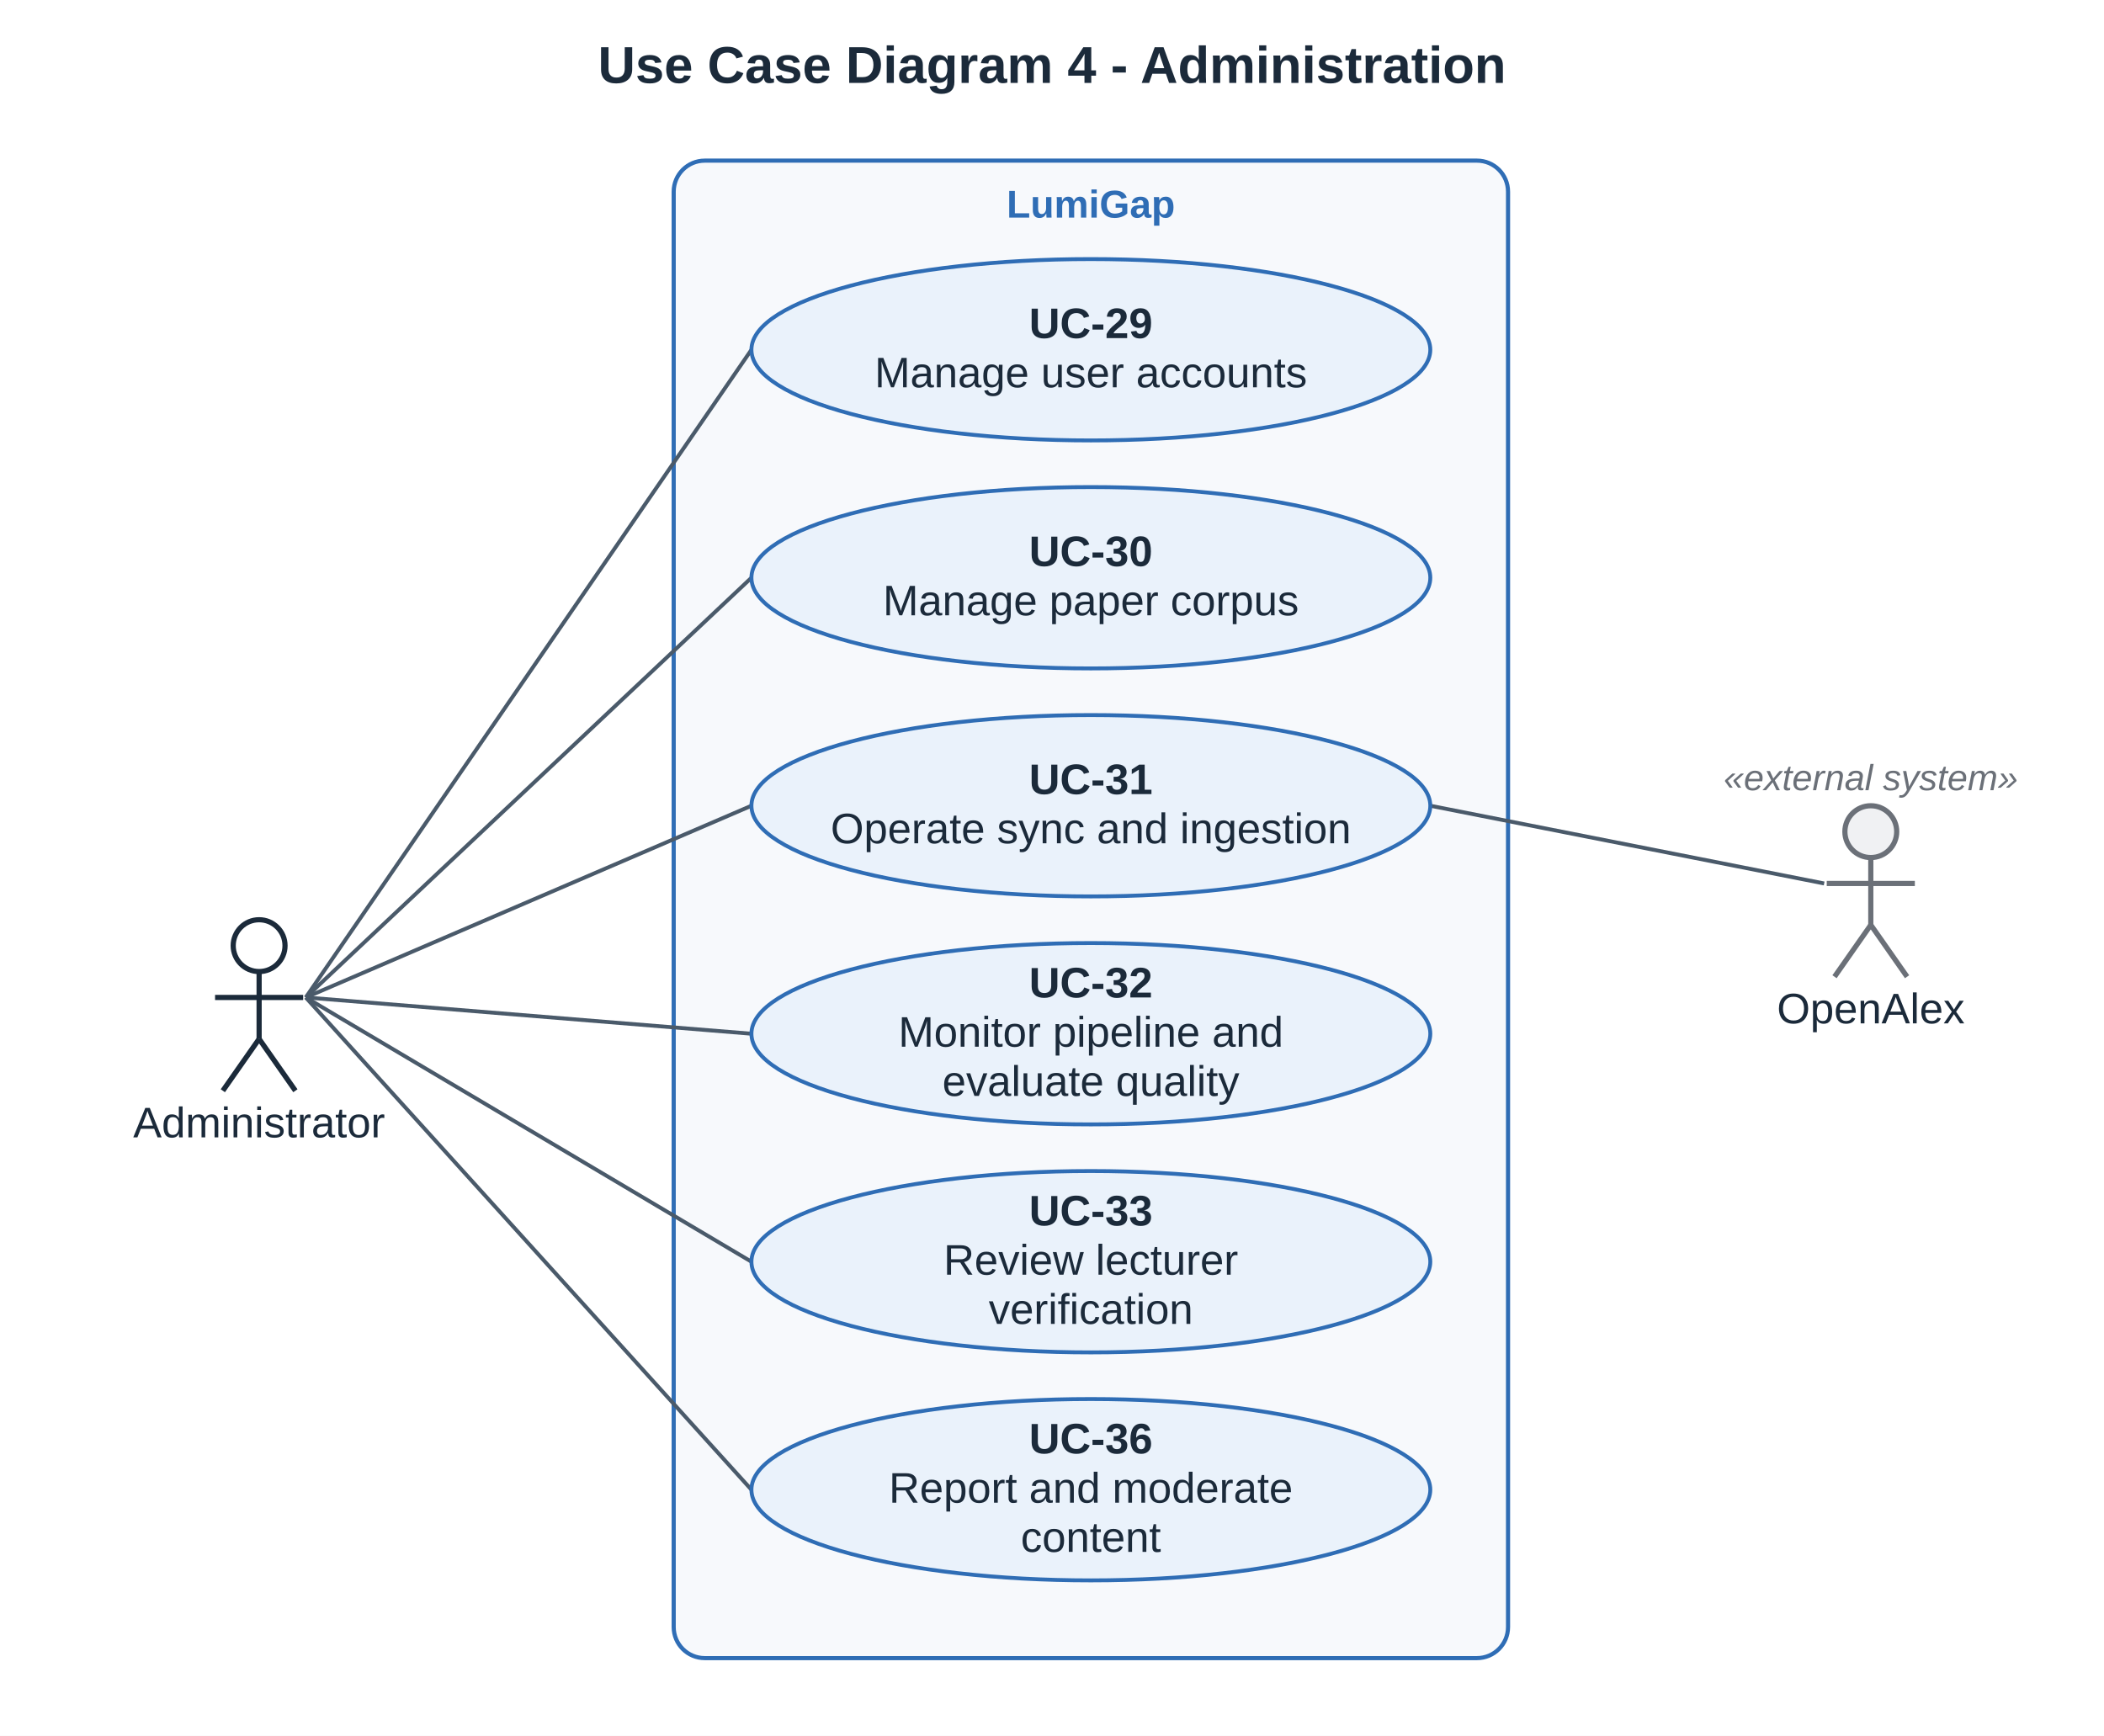
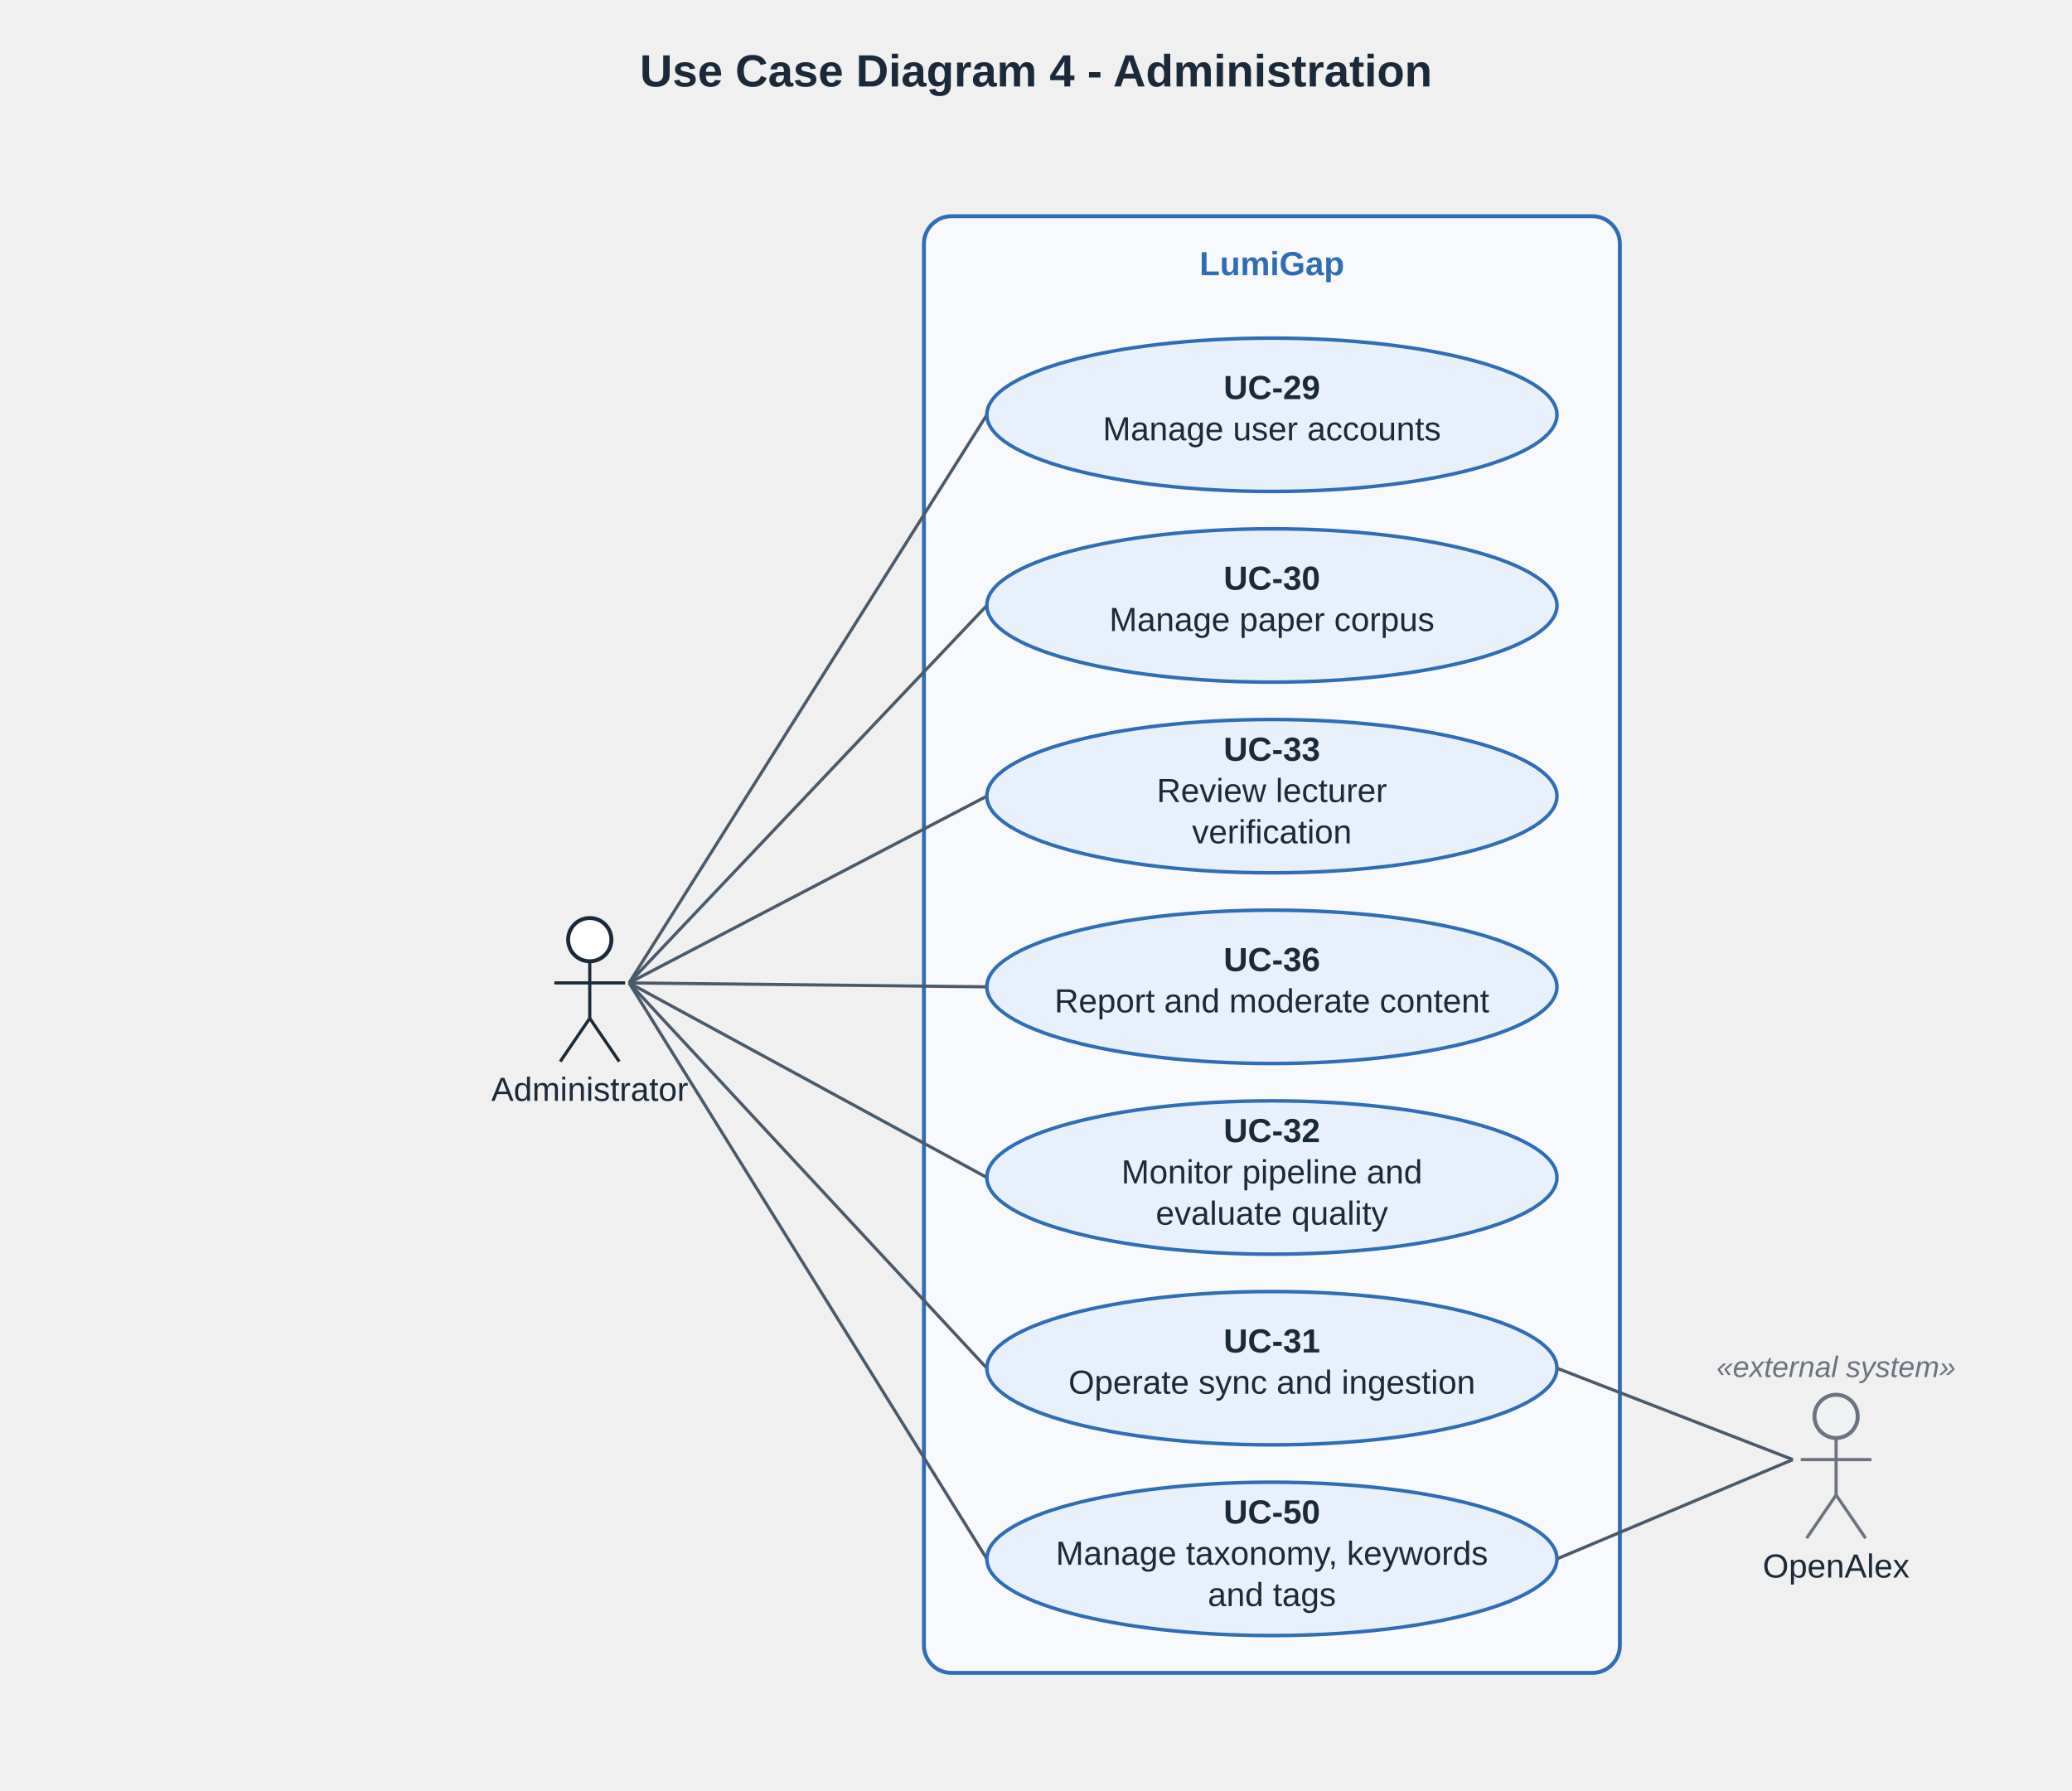
- <svg xmlns="http://www.w3.org/2000/svg" width="812" height="670" viewBox="0 0 812 670" font-family="Segoe UI, Arial, sans-serif">
-   <defs>
-     <marker id="open" viewBox="0 0 10 10" refX="9" refY="5" markerWidth="9" markerHeight="9" orient="auto">
-       <path d="M1 1 L9 5 L1 9" fill="none" stroke="#4A5A6A" stroke-width="1.6" />
-     </marker>
-     <marker id="tri" viewBox="0 0 12 12" refX="11" refY="6" markerWidth="11" markerHeight="11" orient="auto">
-       <path d="M1 1 L11 6 L1 11 z" fill="#fff" stroke="#4A5A6A" stroke-width="1.5" />
-     </marker>
-   </defs>
-   <rect width="812" height="670" fill="#fff" />
-   <text x="406" y="32" text-anchor="middle" font-size="20" font-weight="700" fill="#1B2A3A">Use Case Diagram 4 - Administration</text>
-   <rect x="260" y="62" width="322" height="578" rx="12" fill="#F7F9FC" stroke="#2F6DB5" stroke-width="1.6" />
-   <text x="421" y="84" text-anchor="middle" font-size="15" font-weight="700" fill="#2F6DB5">LumiGap</text>
-   <line x1="118.0" y1="385.0" x2="290.0" y2="135.0" stroke="#4A5A6A" stroke-width="1.5" />
-   <line x1="118.0" y1="385.0" x2="290.0" y2="223.0" stroke="#4A5A6A" stroke-width="1.5" />
-   <line x1="118.0" y1="385.0" x2="290.0" y2="311.0" stroke="#4A5A6A" stroke-width="1.5" />
-   <line x1="118.0" y1="385.0" x2="290.0" y2="399.0" stroke="#4A5A6A" stroke-width="1.5" />
-   <line x1="118.0" y1="385.0" x2="290.0" y2="487.0" stroke="#4A5A6A" stroke-width="1.5" />
-   <line x1="118.0" y1="385.0" x2="290.0" y2="575.0" stroke="#4A5A6A" stroke-width="1.5" />
-   <line x1="704.0" y1="341.0" x2="552.0" y2="311.0" stroke="#4A5A6A" stroke-width="1.5" />
-   <ellipse cx="421.0" cy="135.0" rx="131.0" ry="35.0" fill="#EAF2FB" stroke="#2F6DB5" stroke-width="1.5" />
-   <text x="421.0" y="130.5" text-anchor="middle" font-size="16.5" fill="#1B2A3A" font-weight="600">UC-29</text>
-   <text x="421.0" y="149.5" text-anchor="middle" font-size="16.5" fill="#1B2A3A">Manage user accounts</text>
-   <ellipse cx="421.0" cy="223.0" rx="131.0" ry="35.0" fill="#EAF2FB" stroke="#2F6DB5" stroke-width="1.5" />
-   <text x="421.0" y="218.5" text-anchor="middle" font-size="16.5" fill="#1B2A3A" font-weight="600">UC-30</text>
-   <text x="421.0" y="237.5" text-anchor="middle" font-size="16.5" fill="#1B2A3A">Manage paper corpus</text>
-   <ellipse cx="421.0" cy="311.0" rx="131.0" ry="35.0" fill="#EAF2FB" stroke="#2F6DB5" stroke-width="1.5" />
-   <text x="421.0" y="306.5" text-anchor="middle" font-size="16.5" fill="#1B2A3A" font-weight="600">UC-31</text>
-   <text x="421.0" y="325.5" text-anchor="middle" font-size="16.5" fill="#1B2A3A">Operate sync and ingestion</text>
-   <ellipse cx="421.0" cy="399.0" rx="131.0" ry="35.0" fill="#EAF2FB" stroke="#2F6DB5" stroke-width="1.5" />
-   <text x="421.0" y="385.0" text-anchor="middle" font-size="16.5" fill="#1B2A3A" font-weight="600">UC-32</text>
-   <text x="421.0" y="404.0" text-anchor="middle" font-size="16.5" fill="#1B2A3A">Monitor pipeline and</text>
-   <text x="421.0" y="423.0" text-anchor="middle" font-size="16.5" fill="#1B2A3A">evaluate quality</text>
-   <ellipse cx="421.0" cy="487.0" rx="131.0" ry="35.0" fill="#EAF2FB" stroke="#2F6DB5" stroke-width="1.5" />
-   <text x="421.0" y="473.0" text-anchor="middle" font-size="16.5" fill="#1B2A3A" font-weight="600">UC-33</text>
-   <text x="421.0" y="492.0" text-anchor="middle" font-size="16.5" fill="#1B2A3A">Review lecturer</text>
-   <text x="421.0" y="511.0" text-anchor="middle" font-size="16.5" fill="#1B2A3A">verification</text>
-   <ellipse cx="421.0" cy="575.0" rx="131.0" ry="35.0" fill="#EAF2FB" stroke="#2F6DB5" stroke-width="1.5" />
-   <text x="421.0" y="561.0" text-anchor="middle" font-size="16.5" fill="#1B2A3A" font-weight="600">UC-36</text>
-   <text x="421.0" y="580.0" text-anchor="middle" font-size="16.5" fill="#1B2A3A">Report and moderate</text>
-   <text x="421.0" y="599.0" text-anchor="middle" font-size="16.5" fill="#1B2A3A">content</text>
-   <g stroke="#1B2A3A" stroke-width="2" fill="none">
-     <circle cx="100.0" cy="365.0" r="10" fill="#fff" />
-     <line x1="100.0" y1="375.0" x2="100.0" y2="401.0" />
-     <line x1="83.0" y1="385.0" x2="117.0" y2="385.0" />
-     <line x1="100.0" y1="401.0" x2="86.0" y2="421.0" />
-     <line x1="100.0" y1="401.0" x2="114.0" y2="421.0" />
-   </g>
-   <text x="100.0" y="439" text-anchor="middle" font-size="16.5" fill="#1B2A3A">Administrator</text>
-   <g stroke="#6B7078" stroke-width="2" fill="none">
-     <circle cx="722.0" cy="321.0" r="10" fill="#F0F1F3" />
-     <line x1="722.0" y1="331.0" x2="722.0" y2="357.0" />
-     <line x1="705.0" y1="341.0" x2="739.0" y2="341.0" />
-     <line x1="722.0" y1="357.0" x2="708.0" y2="377.0" />
-     <line x1="722.0" y1="357.0" x2="736.0" y2="377.0" />
-   </g>
-   <text x="722.0" y="395" text-anchor="middle" font-size="16.5" fill="#1B2A3A">OpenAlex</text>
-   <text x="722.0" y="305" text-anchor="middle" font-size="14" font-style="italic" fill="#6B7078">«external system»</text>
+ <svg xmlns="http://www.w3.org/2000/svg" width="1054" height="911" font-family="Segoe UI, Arial, sans-serif" style="background:#fff">
+   <text x="527" y="44" text-anchor="middle" font-size="23" font-weight="700" fill="#1B2A3A">Use Case Diagram 4 - Administration</text>
+   <rect x="470" y="110" width="354" height="741" rx="14" fill="#F7F9FC" stroke="#2F6DB5" stroke-width="2" />
+   <text x="647" y="140" text-anchor="middle" font-size="17" font-weight="700" fill="#2F6DB5">LumiGap</text>
+   <line x1="320" y1="500" x2="502" y2="211" stroke="#4A5A6A" stroke-width="1.6" />
+   <line x1="320" y1="500" x2="502" y2="308" stroke="#4A5A6A" stroke-width="1.6" />
+   <line x1="320" y1="500" x2="502" y2="696" stroke="#4A5A6A" stroke-width="1.6" />
+   <line x1="320" y1="500" x2="502" y2="599" stroke="#4A5A6A" stroke-width="1.6" />
+   <line x1="320" y1="500" x2="502" y2="405" stroke="#4A5A6A" stroke-width="1.6" />
+   <line x1="320" y1="500" x2="502" y2="502" stroke="#4A5A6A" stroke-width="1.6" />
+   <line x1="320" y1="500" x2="502" y2="793" stroke="#4A5A6A" stroke-width="1.6" />
+   <line x1="792" y1="696" x2="912" y2="742.5" stroke="#4A5A6A" stroke-width="1.6" />
+   <line x1="792" y1="793" x2="912" y2="742.5" stroke="#4A5A6A" stroke-width="1.6" />
+   <ellipse cx="647" cy="211" rx="145" ry="39" fill="#E8F1FB" stroke="#2F6DB5" stroke-width="1.8" />
+   <text x="647" y="203" text-anchor="middle" font-size="17" font-weight="700" fill="#1B2A3A">UC-29</text>
+   <text x="647" y="224" text-anchor="middle" font-size="17" fill="#1B2A3A">Manage user accounts</text>
+   <ellipse cx="647" cy="308" rx="145" ry="39" fill="#E8F1FB" stroke="#2F6DB5" stroke-width="1.8" />
+   <text x="647" y="300" text-anchor="middle" font-size="17" font-weight="700" fill="#1B2A3A">UC-30</text>
+   <text x="647" y="321" text-anchor="middle" font-size="17" fill="#1B2A3A">Manage paper corpus</text>
+   <ellipse cx="647" cy="405" rx="145" ry="39" fill="#E8F1FB" stroke="#2F6DB5" stroke-width="1.8" />
+   <text x="647" y="387" text-anchor="middle" font-size="17" font-weight="700" fill="#1B2A3A">UC-33</text>
+   <text x="647" y="408" text-anchor="middle" font-size="17" fill="#1B2A3A">Review lecturer</text>
+   <text x="647" y="429" text-anchor="middle" font-size="17" fill="#1B2A3A">verification</text>
+   <ellipse cx="647" cy="502" rx="145" ry="39" fill="#E8F1FB" stroke="#2F6DB5" stroke-width="1.8" />
+   <text x="647" y="494" text-anchor="middle" font-size="17" font-weight="700" fill="#1B2A3A">UC-36</text>
+   <text x="647" y="515" text-anchor="middle" font-size="17" fill="#1B2A3A">Report and moderate content</text>
+   <ellipse cx="647" cy="599" rx="145" ry="39" fill="#E8F1FB" stroke="#2F6DB5" stroke-width="1.8" />
+   <text x="647" y="581" text-anchor="middle" font-size="17" font-weight="700" fill="#1B2A3A">UC-32</text>
+   <text x="647" y="602" text-anchor="middle" font-size="17" fill="#1B2A3A">Monitor pipeline and</text>
+   <text x="647" y="623" text-anchor="middle" font-size="17" fill="#1B2A3A">evaluate quality</text>
+   <ellipse cx="647" cy="696" rx="145" ry="39" fill="#E8F1FB" stroke="#2F6DB5" stroke-width="1.8" />
+   <text x="647" y="688" text-anchor="middle" font-size="17" font-weight="700" fill="#1B2A3A">UC-31</text>
+   <text x="647" y="709" text-anchor="middle" font-size="17" fill="#1B2A3A">Operate sync and ingestion</text>
+   <ellipse cx="647" cy="793" rx="145" ry="39" fill="#E8F1FB" stroke="#2F6DB5" stroke-width="1.8" />
+   <text x="647" y="775" text-anchor="middle" font-size="17" font-weight="700" fill="#1B2A3A">UC-50</text>
+   <text x="647" y="796" text-anchor="middle" font-size="17" fill="#1B2A3A">Manage taxonomy, keywords</text>
+   <text x="647" y="817" text-anchor="middle" font-size="17" fill="#1B2A3A">and tags</text>
+   <circle cx="300" cy="478" r="11" fill="#fff" stroke="#1B2A3A" stroke-width="2" />
+   <line x1="300" y1="489" x2="300" y2="518" stroke="#1B2A3A" stroke-width="1.6" />
+   <line x1="282" y1="500" x2="318" y2="500" stroke="#1B2A3A" stroke-width="1.6" />
+   <line x1="300" y1="518" x2="285" y2="540" stroke="#1B2A3A" stroke-width="1.6" />
+   <line x1="300" y1="518" x2="315" y2="540" stroke="#1B2A3A" stroke-width="1.6" />
+   <text x="300" y="560" text-anchor="middle" font-size="17" fill="#1B2A3A">Administrator</text>
+   <text x="934" y="700.5" text-anchor="middle" font-size="15" font-style="italic" fill="#6B7280">«external system»</text>
+   <circle cx="934" cy="720.5" r="11" fill="#F0F1F3" stroke="#6B7280" stroke-width="2" />
+   <line x1="934" y1="731.5" x2="934" y2="760.5" stroke="#6B7280" stroke-width="1.6" />
+   <line x1="916" y1="742.5" x2="952" y2="742.5" stroke="#6B7280" stroke-width="1.6" />
+   <line x1="934" y1="760.5" x2="919" y2="782.5" stroke="#6B7280" stroke-width="1.6" />
+   <line x1="934" y1="760.5" x2="949" y2="782.5" stroke="#6B7280" stroke-width="1.6" />
+   <text x="934" y="802.5" text-anchor="middle" font-size="17" fill="#1B2A3A">OpenAlex</text>
</svg>
